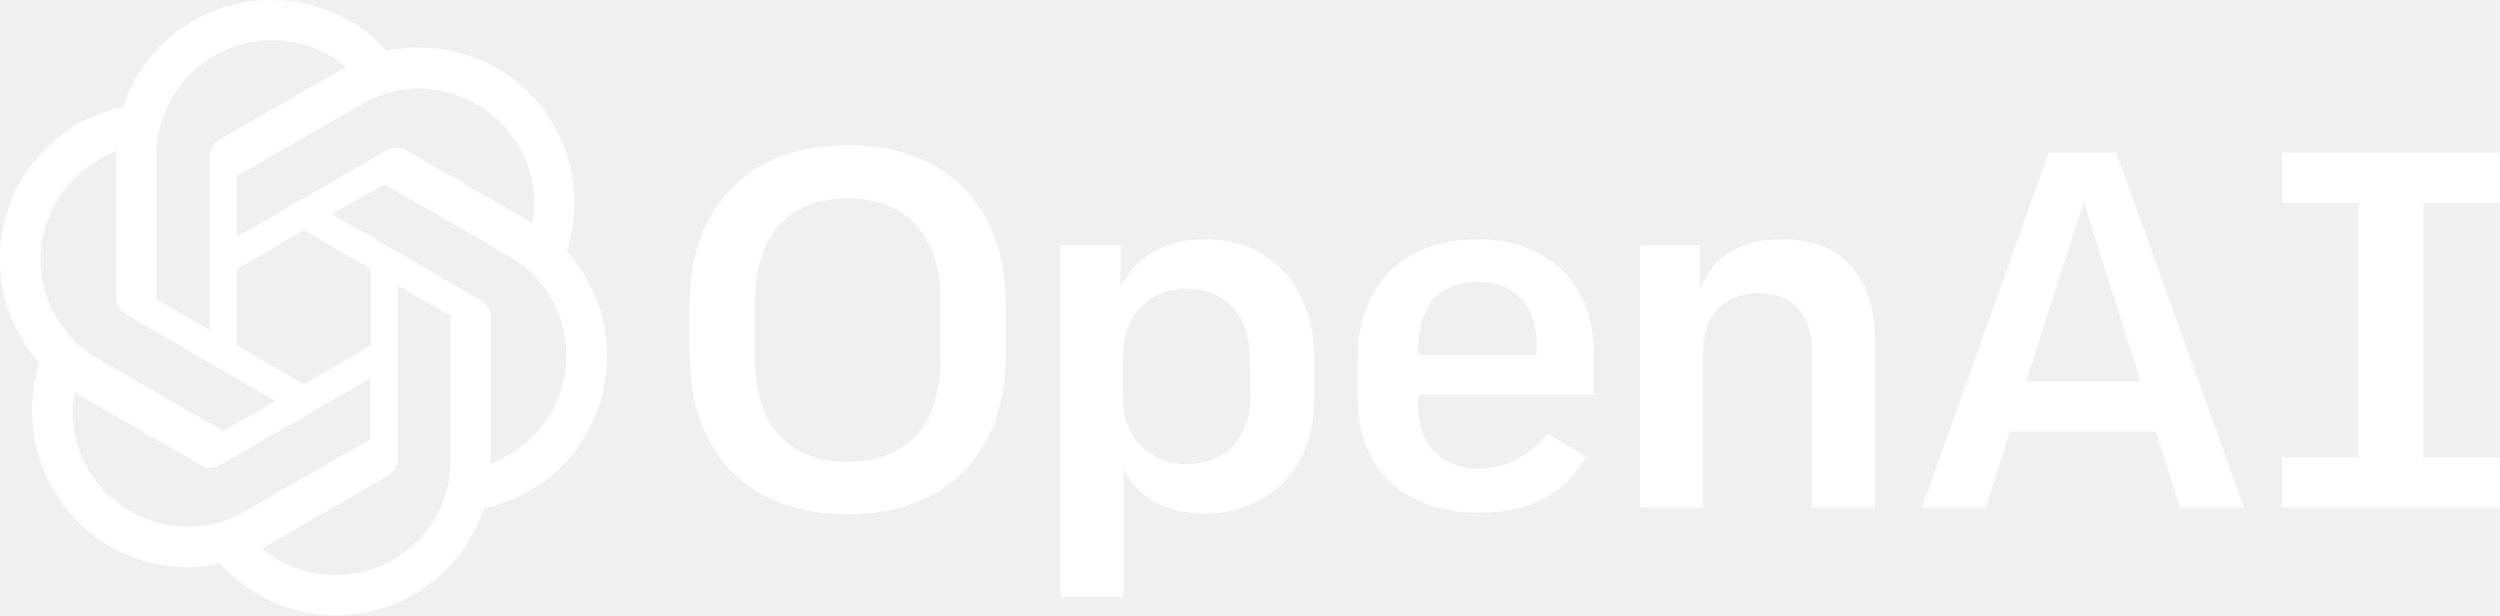
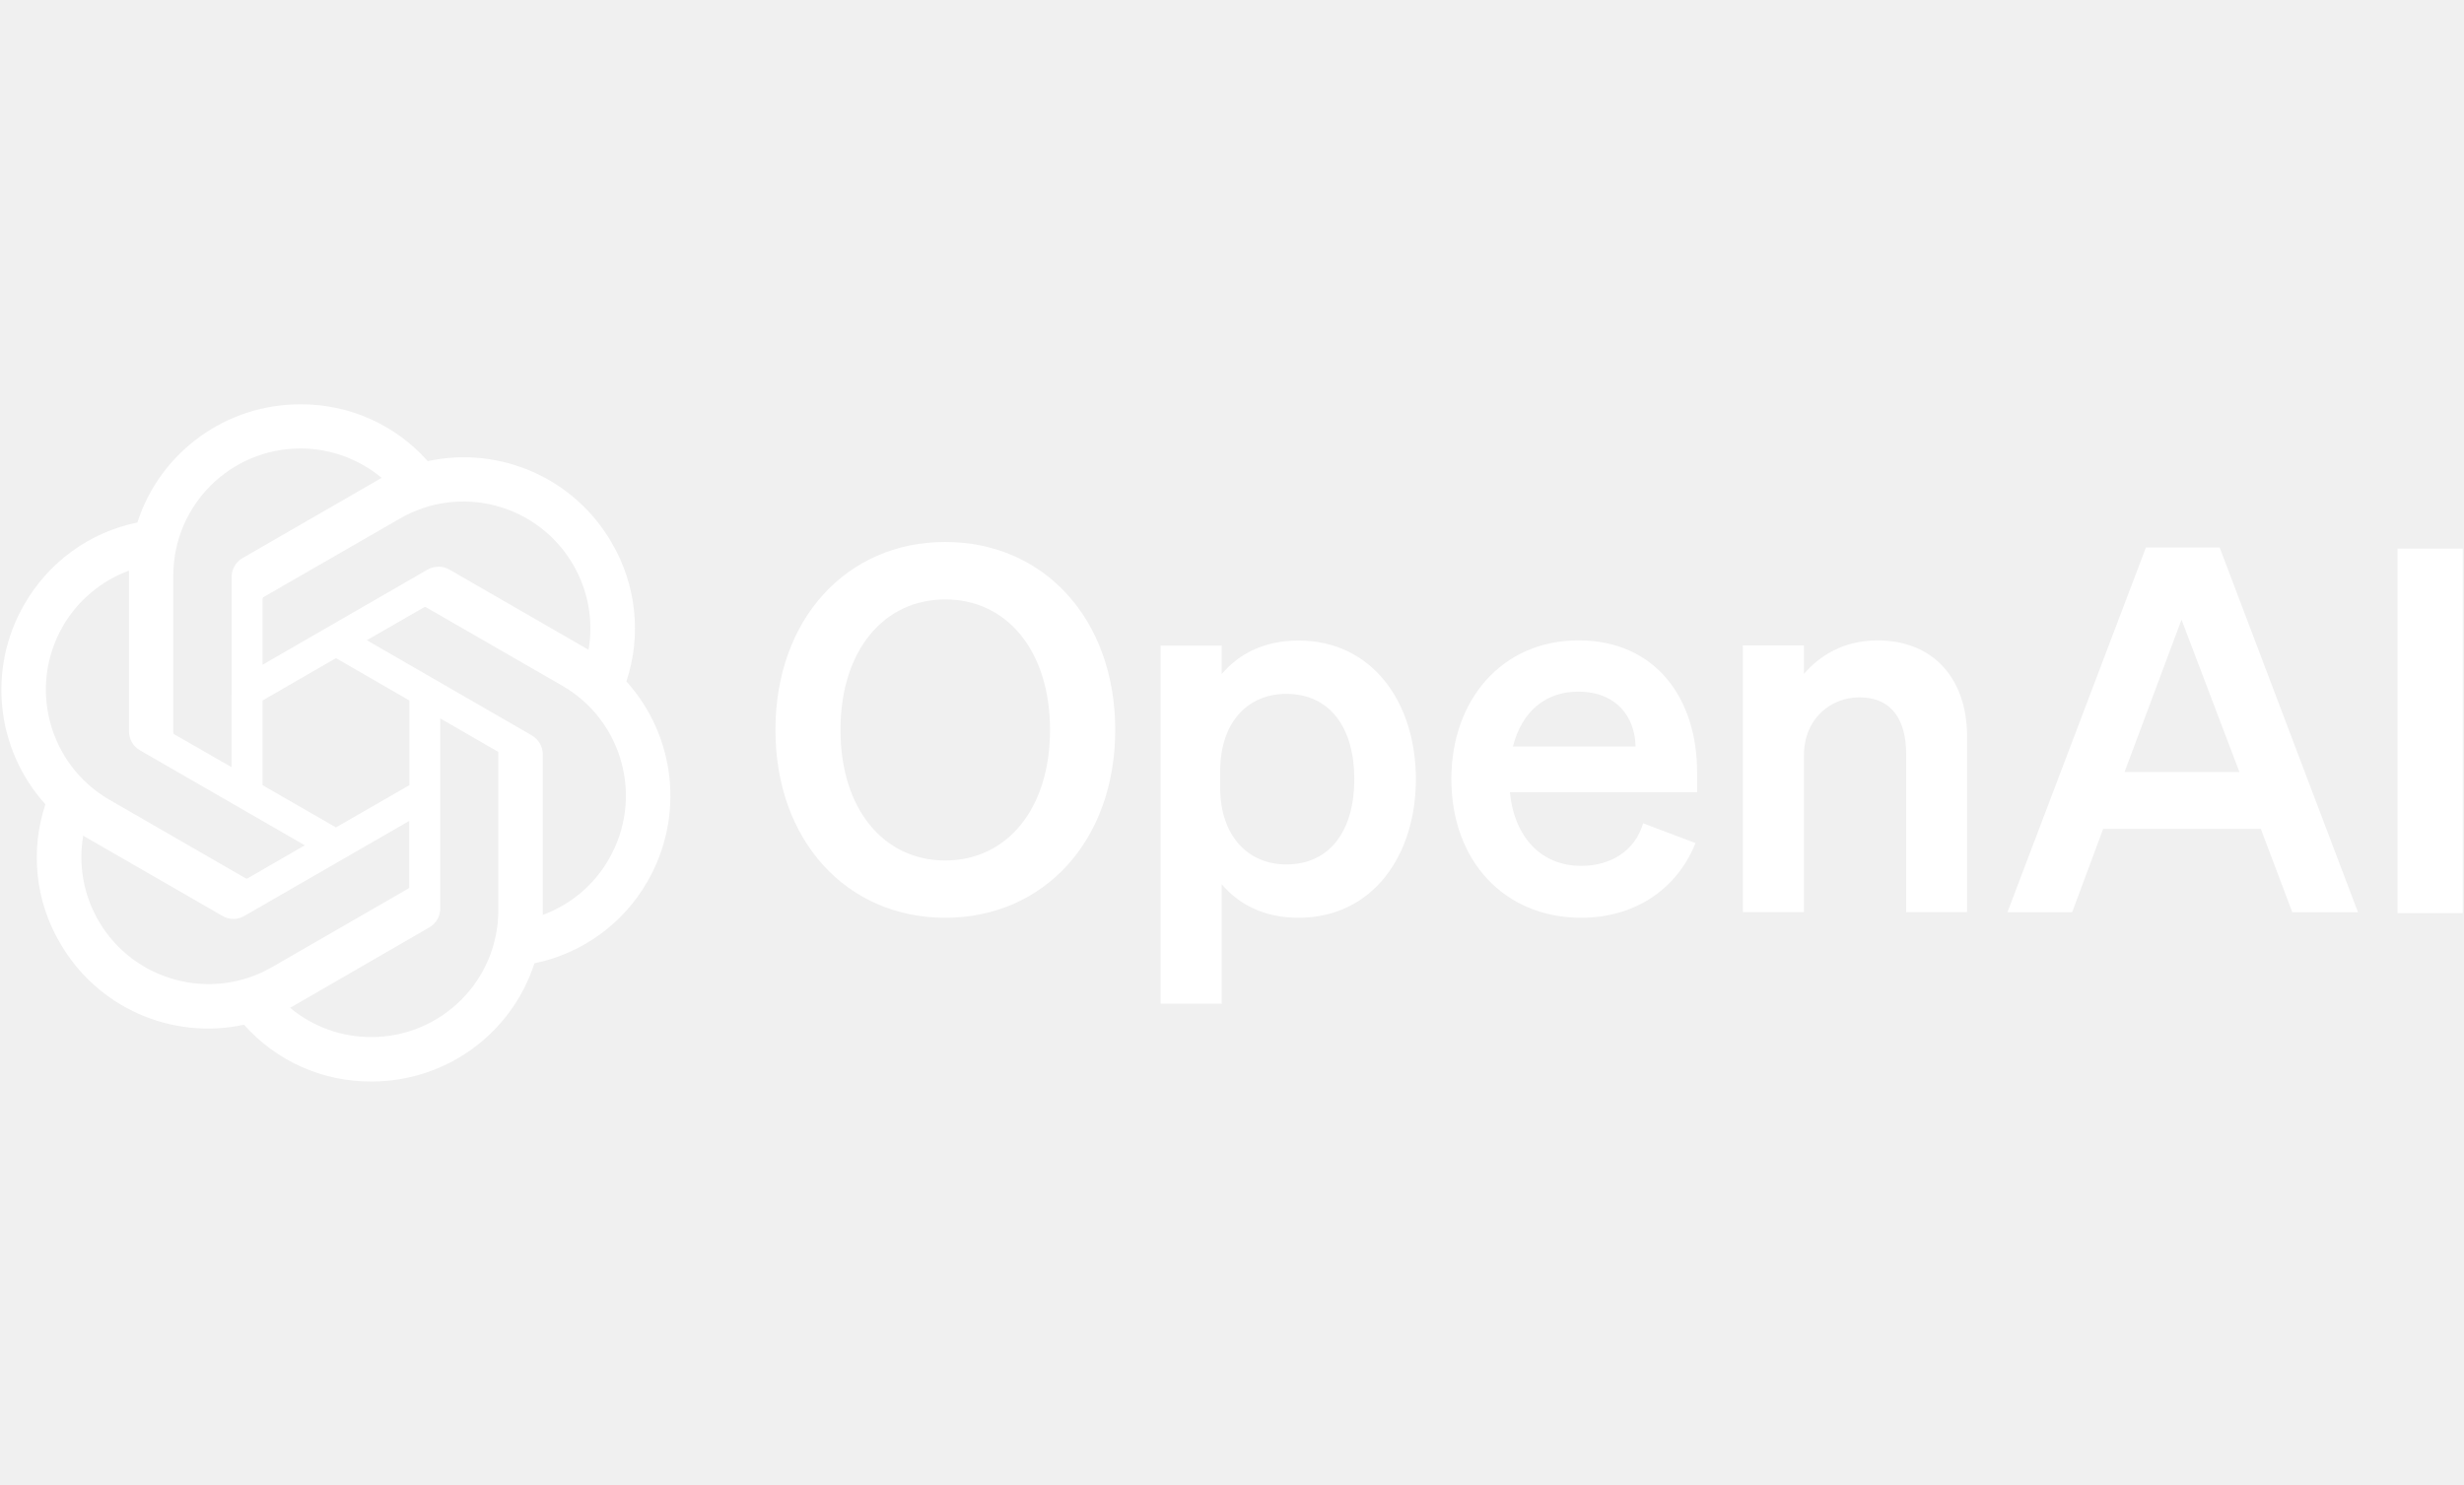
- <svg xmlns="http://www.w3.org/2000/svg" version="1.1" id="Layer_1" x="0px" y="0px" viewBox="0 0 329.1 81" style="enable-background:new 0 0 329.1 81;" xml:space="preserve">
-   <style type="text/css">
-   .st0{fill:#FFFFFF;}
-  </style>
-   <g>
-     <path class="st0" d="M234.7,31.5c-4.8,0-8.3,1.7-10,4.8l-0.9,1.7v-5.7h-7.9v34.5h8.3V46.3c0-4.9,2.7-7.7,7.3-7.7c4.4,0,7,2.7,7,7.5   v20.7h8.3V44.6C246.8,36.4,242.3,31.5,234.7,31.5z M194.5,31.5c-9.8,0-15.8,6.1-15.8,15.9v4.8c0,9.5,6.1,15.3,16,15.3   c6.6,0,11.2-2.4,14.1-7.4l-5.1-3c-2.2,2.9-5.6,4.6-9,4.6c-5,0-8-3.1-8-8.3v-1.4h23.1v-5.7C209.8,37.4,203.8,31.5,194.5,31.5   L194.5,31.5z M202.3,46.7h-15.6v-0.8c0-5.7,2.8-8.8,7.8-8.8c4.9,0,7.8,3.1,7.8,8.3L202.3,46.7z M329.1,26.7v-6.6h-28.7v6.6h10.1   v33.5h-10.1v6.6h28.7v-6.6h-10.1V26.7H329.1z M111.6,19.1c-12.8,0-20.8,8-20.8,20.8v7c0,12.9,8,20.8,20.8,20.8s20.8-8,20.8-20.8v-7   C132.4,27.1,124.4,19.1,111.6,19.1z M123.8,47.4c0,8.5-4.4,13.4-12.2,13.4S99.4,56,99.4,47.4v-7.9c0-8.5,4.5-13.4,12.2-13.4   s12.2,4.9,12.2,13.4L123.8,47.4z M158.5,31.5c-4.4,0-8.1,1.8-10.1,4.8l-0.9,1.4v-5.4h-7.9v46.3h8.3V61.9l0.9,1.3   c1.9,2.8,5.5,4.4,9.8,4.4c7.2,0,14.4-4.7,14.4-15.1v-5.9C172.9,39.1,168.4,31.5,158.5,31.5L158.5,31.5z M164.6,52.1   c0,5.6-3.2,9-8.5,9c-4.9,0-8.3-3.6-8.3-8.9v-5.2c0-5.3,3.4-9,8.3-9c5.2,0,8.4,3.4,8.4,9L164.6,52.1z M269.7,20.1L253,66.8h8.4   l3.2-10h19.2l0,0.1l3.2,9.9h8.4l-16.8-46.7L269.7,20.1z M266.7,50.2l7.6-23.6l7.5,23.6H266.7z">
-   </path>
-     <path class="st0" d="M74.6,33.1c1.8-5.5,1.2-11.6-1.7-16.6c-4.4-7.7-13.3-11.6-22-9.8C47.1,2.4,41.5,0,35.7,0   C26.8,0,19,5.7,16.2,14.1c-5.7,1.2-10.6,4.7-13.5,9.8c-4.4,7.7-3.4,17.3,2.5,23.9C3.4,53.4,4.1,59.4,7,64.4   c4.4,7.7,13.3,11.7,22,9.8c3.9,4.3,9.4,6.8,15.2,6.8c8.9,0,16.7-5.7,19.5-14.1c5.7-1.2,10.6-4.7,13.5-9.8   C81.6,49.4,80.6,39.7,74.6,33.1z M44.2,75.7c-3.6,0-7-1.2-9.7-3.5c0.1-0.1,0.4-0.2,0.5-0.3l16.1-9.3c0.8-0.5,1.3-1.3,1.3-2.3V37.6   l6.8,3.9c0.1,0,0.1,0.1,0.1,0.2v18.8C59.4,68.9,52.6,75.7,44.2,75.7z M11.6,61.8c-1.8-3.1-2.4-6.7-1.8-10.2   c0.1,0.1,0.3,0.2,0.5,0.3l16.1,9.3c0.8,0.5,1.8,0.5,2.6,0l19.7-11.4v7.9c0,0.1,0,0.2-0.1,0.2l-16.3,9.4   C25.1,71.5,15.8,69,11.6,61.8L11.6,61.8z M7.4,26.6c1.8-3.1,4.6-5.4,7.9-6.7v19.2c0,0.9,0.5,1.8,1.3,2.3l19.7,11.4l-6.8,3.9   c-0.1,0-0.2,0.1-0.2,0l-16.3-9.4C5.6,43.1,3.2,33.8,7.4,26.6L7.4,26.6z M63.4,39.6L43.7,28.2l6.8-3.9c0.1,0,0.2-0.1,0.2,0L67,33.7   c7.3,4.2,9.7,13.5,5.5,20.7c-1.8,3.1-4.6,5.4-7.9,6.6V41.9C64.7,41,64.2,40.1,63.4,39.6L63.4,39.6z M70.1,29.4   c-0.1-0.1-0.3-0.2-0.5-0.3l-16.1-9.3c-0.8-0.5-1.8-0.5-2.6,0L31.2,31.2v-7.9c0-0.1,0-0.2,0.1-0.2l16.3-9.4   c7.3-4.2,16.5-1.7,20.7,5.6C70.1,22.3,70.7,25.9,70.1,29.4L70.1,29.4z M27.5,43.4l-6.8-3.9c-0.1,0-0.1-0.1-0.1-0.2V20.5   c0-8.4,6.8-15.2,15.2-15.2c3.6,0,7,1.2,9.7,3.5c-0.1,0.1-0.3,0.2-0.5,0.3l-16.1,9.3c-0.8,0.5-1.3,1.3-1.3,2.3V43.4z M31.2,35.4   l8.8-5.1l8.8,5.1v10.1l-8.8,5.1l-8.8-5.1L31.2,35.4z">
-   </path>
-   </g>
+ <svg xmlns="http://www.w3.org/2000/svg" version="1.2" viewBox="0 0 1557 429" width="223.255" height="134.511">
+   <style>
+ 		.s0 { fill: #ffffff } 
+ 	</style>
+   <path id="Layer" fill-rule="evenodd" class="s0" d="m597.3 88c62.4 0 107.4 48.8 107.4 118.8 0 69.9-45 118.7-107.4 118.7-62.3 0-107.3-48.8-107.3-118.7 0-70 45-118.8 107.3-118.8zm0 36.3c-38.9 0-66.2 32.4-66.2 82.5 0 50 27.3 82.5 66.2 82.5 38.9 0 66.2-32.5 66.2-82.5 0-50.1-27.3-82.5-66.2-82.5zm174.7 180v75.5h-38.6v-226.3h38.6v18c10.6-12.6 26.6-21.2 48.5-21.2 47.2 0 74.2 39.8 74.2 87.6 0 47.8-27 87.6-74.2 87.6-21.9 0-37.9-8.6-48.5-21.2zm-1-61.3c0 31.2 18 48.8 41.8 48.8 27.9 0 43-21.8 43-53.9 0-32.1-15.1-53.9-43-53.9-23.8 0-41.8 17.3-41.8 49.1zm146.1-5.2c0-49.4 31.5-87.6 80.4-87.6 48.8 0 74.9 36.9 74.9 83.2v12.8h-118.3c2.9 28.9 20.2 46.5 45 46.5 19 0 34.1-9.6 39.2-26.9l33.1 12.5c-11.9 29.5-38.6 47.2-72.3 47.2-48.2 0-82-35.7-82-87.7zm38.9-20.5h77.5c-0.3-18.6-11.9-34.7-36.3-34.7-20 0-35.4 11.9-41.2 34.7zm145.3-63.9h38.6v18c9.6-11.2 24.7-21.2 46.6-21.2 35.3 0 56.5 24.4 56.5 60.7v111h-38.5v-99.8c0-20.8-8.4-35.9-29.6-35.9-17.4 0-35 12.8-35 36.9v98.8h-38.6zm301.3-61.9l87.4 230.5h-41.5l-19.9-52.7h-99.6l-19.6 52.7h-40.9l87.5-230.5zm-60.1 141.9h72.6l-36.6-96.3zm172.5-141.2h41.2v230.4h-41.2z" />
+   <path id="Layer" fill-rule="evenodd" class="s0" d="m395.8 176.1c31.4 34.8 36.8 85.9 13.3 126.5-15.2 26.7-41.3 45.5-71.4 51.7-14.4 44.6-56.1 74.8-103 74.7-30.8 0.2-60.1-12.9-80.5-35.9-45.9 9.9-92.9-11-116.3-51.7-15.6-26.5-18.9-58.4-9.2-87.6-31.4-34.7-36.8-85.9-13.3-126.4 15.3-26.7 41.3-45.6 71.4-51.7 14.4-44.6 56.1-74.8 103-74.7 30.8-0.2 60.1 12.9 80.5 35.9 45.9-9.9 92.9 11 116.3 51.7 15.5 26.5 18.9 58.4 9.2 87.6zm-80.9 144.6v-99.5c0-0.4-0.3-0.8-0.7-0.9l-36-20.8v120.1c0 5-2.7 9.7-7.1 12.1l-85.3 49.3c-0.7 0.4-1.9 1-2.5 1.4 14.4 12 32.6 18.6 51.4 18.5 44.3 0 80.2-35.9 80.2-80.2zm-252.7 6.6c22.2 38.4 71.3 51.5 109.7 29.4l86.2-49.7c0.4-0.3 0.6-0.7 0.5-1.1v-41.6l-104.1 60c-4.4 2.6-9.7 2.6-14 0l-85.4-49.2c-0.8-0.4-1.9-1.1-2.5-1.5-3.2 18.5 0.2 37.5 9.6 53.7zm-22.5-186c-22.1 38.4-8.9 87.4 29.4 109.6l86.2 49.7c0.4 0.2 0.9 0.2 1.3-0.1l36-20.8-104.1-60c-4.4-2.5-7.1-7.2-7-12.2v-98.4c0-0.9 0-2.2 0-3-17.6 6.5-32.4 18.9-41.8 35.2zm296.3 68.9c4.3 2.5 7 7.1 7 12.1v101.4c17.6-6.5 32.4-18.9 41.7-35.2 22.2-38.3 9.1-87.4-29.3-109.6l-86.3-49.7c-0.4-0.2-0.9-0.1-1.2 0.1l-36.1 20.8 104.2 60.1zm35.9-54q-0.1 0-0.1 0 0 0 0 0zm0 0c3.2-18.4-0.2-37.4-9.6-53.6-22.1-38.4-71.2-51.6-109.6-29.4l-86.3 49.7c-0.3 0.2-0.5 0.6-0.5 1.1v41.6l104.2-60.1c4.3-2.5 9.7-2.5 14 0l85.3 49.2c0.8 0.4 1.9 1.1 2.5 1.5zm-225.6 74.1l0.1-120.1c-0.1-5 2.6-9.6 7-12.1l85.3-49.2c0.7-0.5 1.9-1.1 2.5-1.4-14.4-12-32.6-18.6-51.3-18.6-44.4 0-80.3 35.9-80.4 80.2v99.5c0.1 0.4 0.3 0.8 0.7 1l36.1 20.7zm19.6 11.4l46.4 26.7 46.4-26.7v-53.5l-46.4-26.8-46.4 26.8z" />
</svg>
